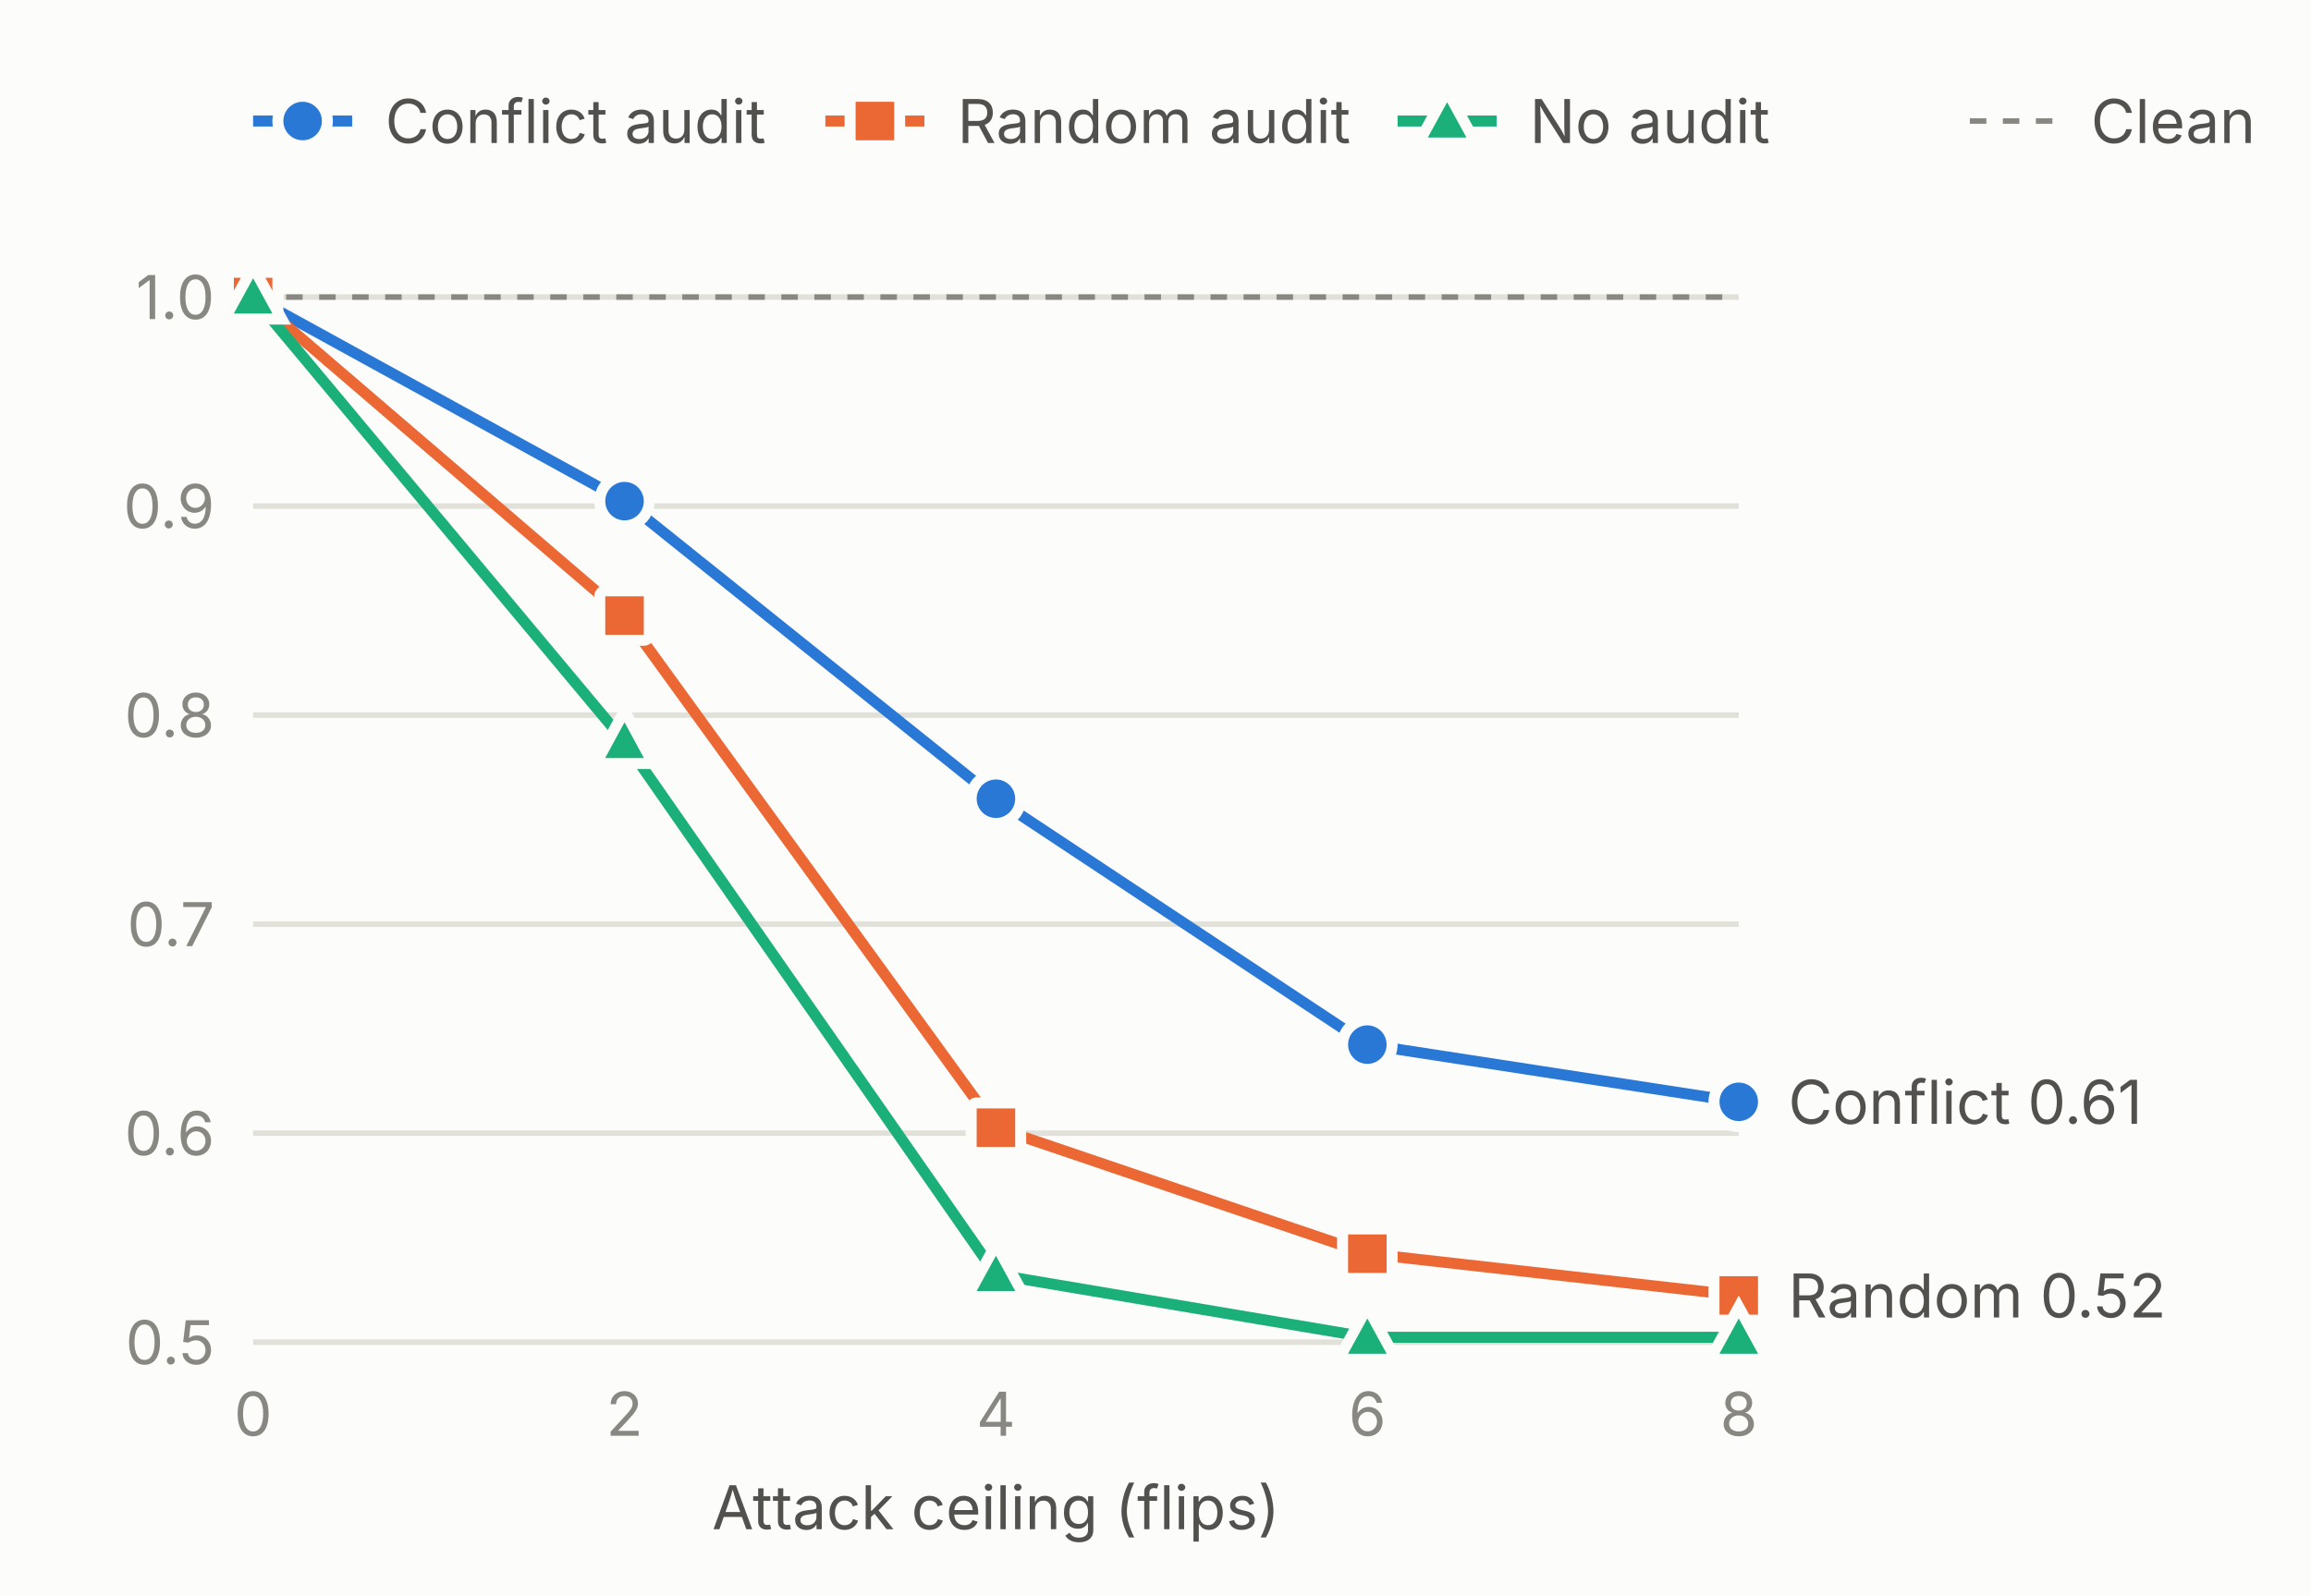
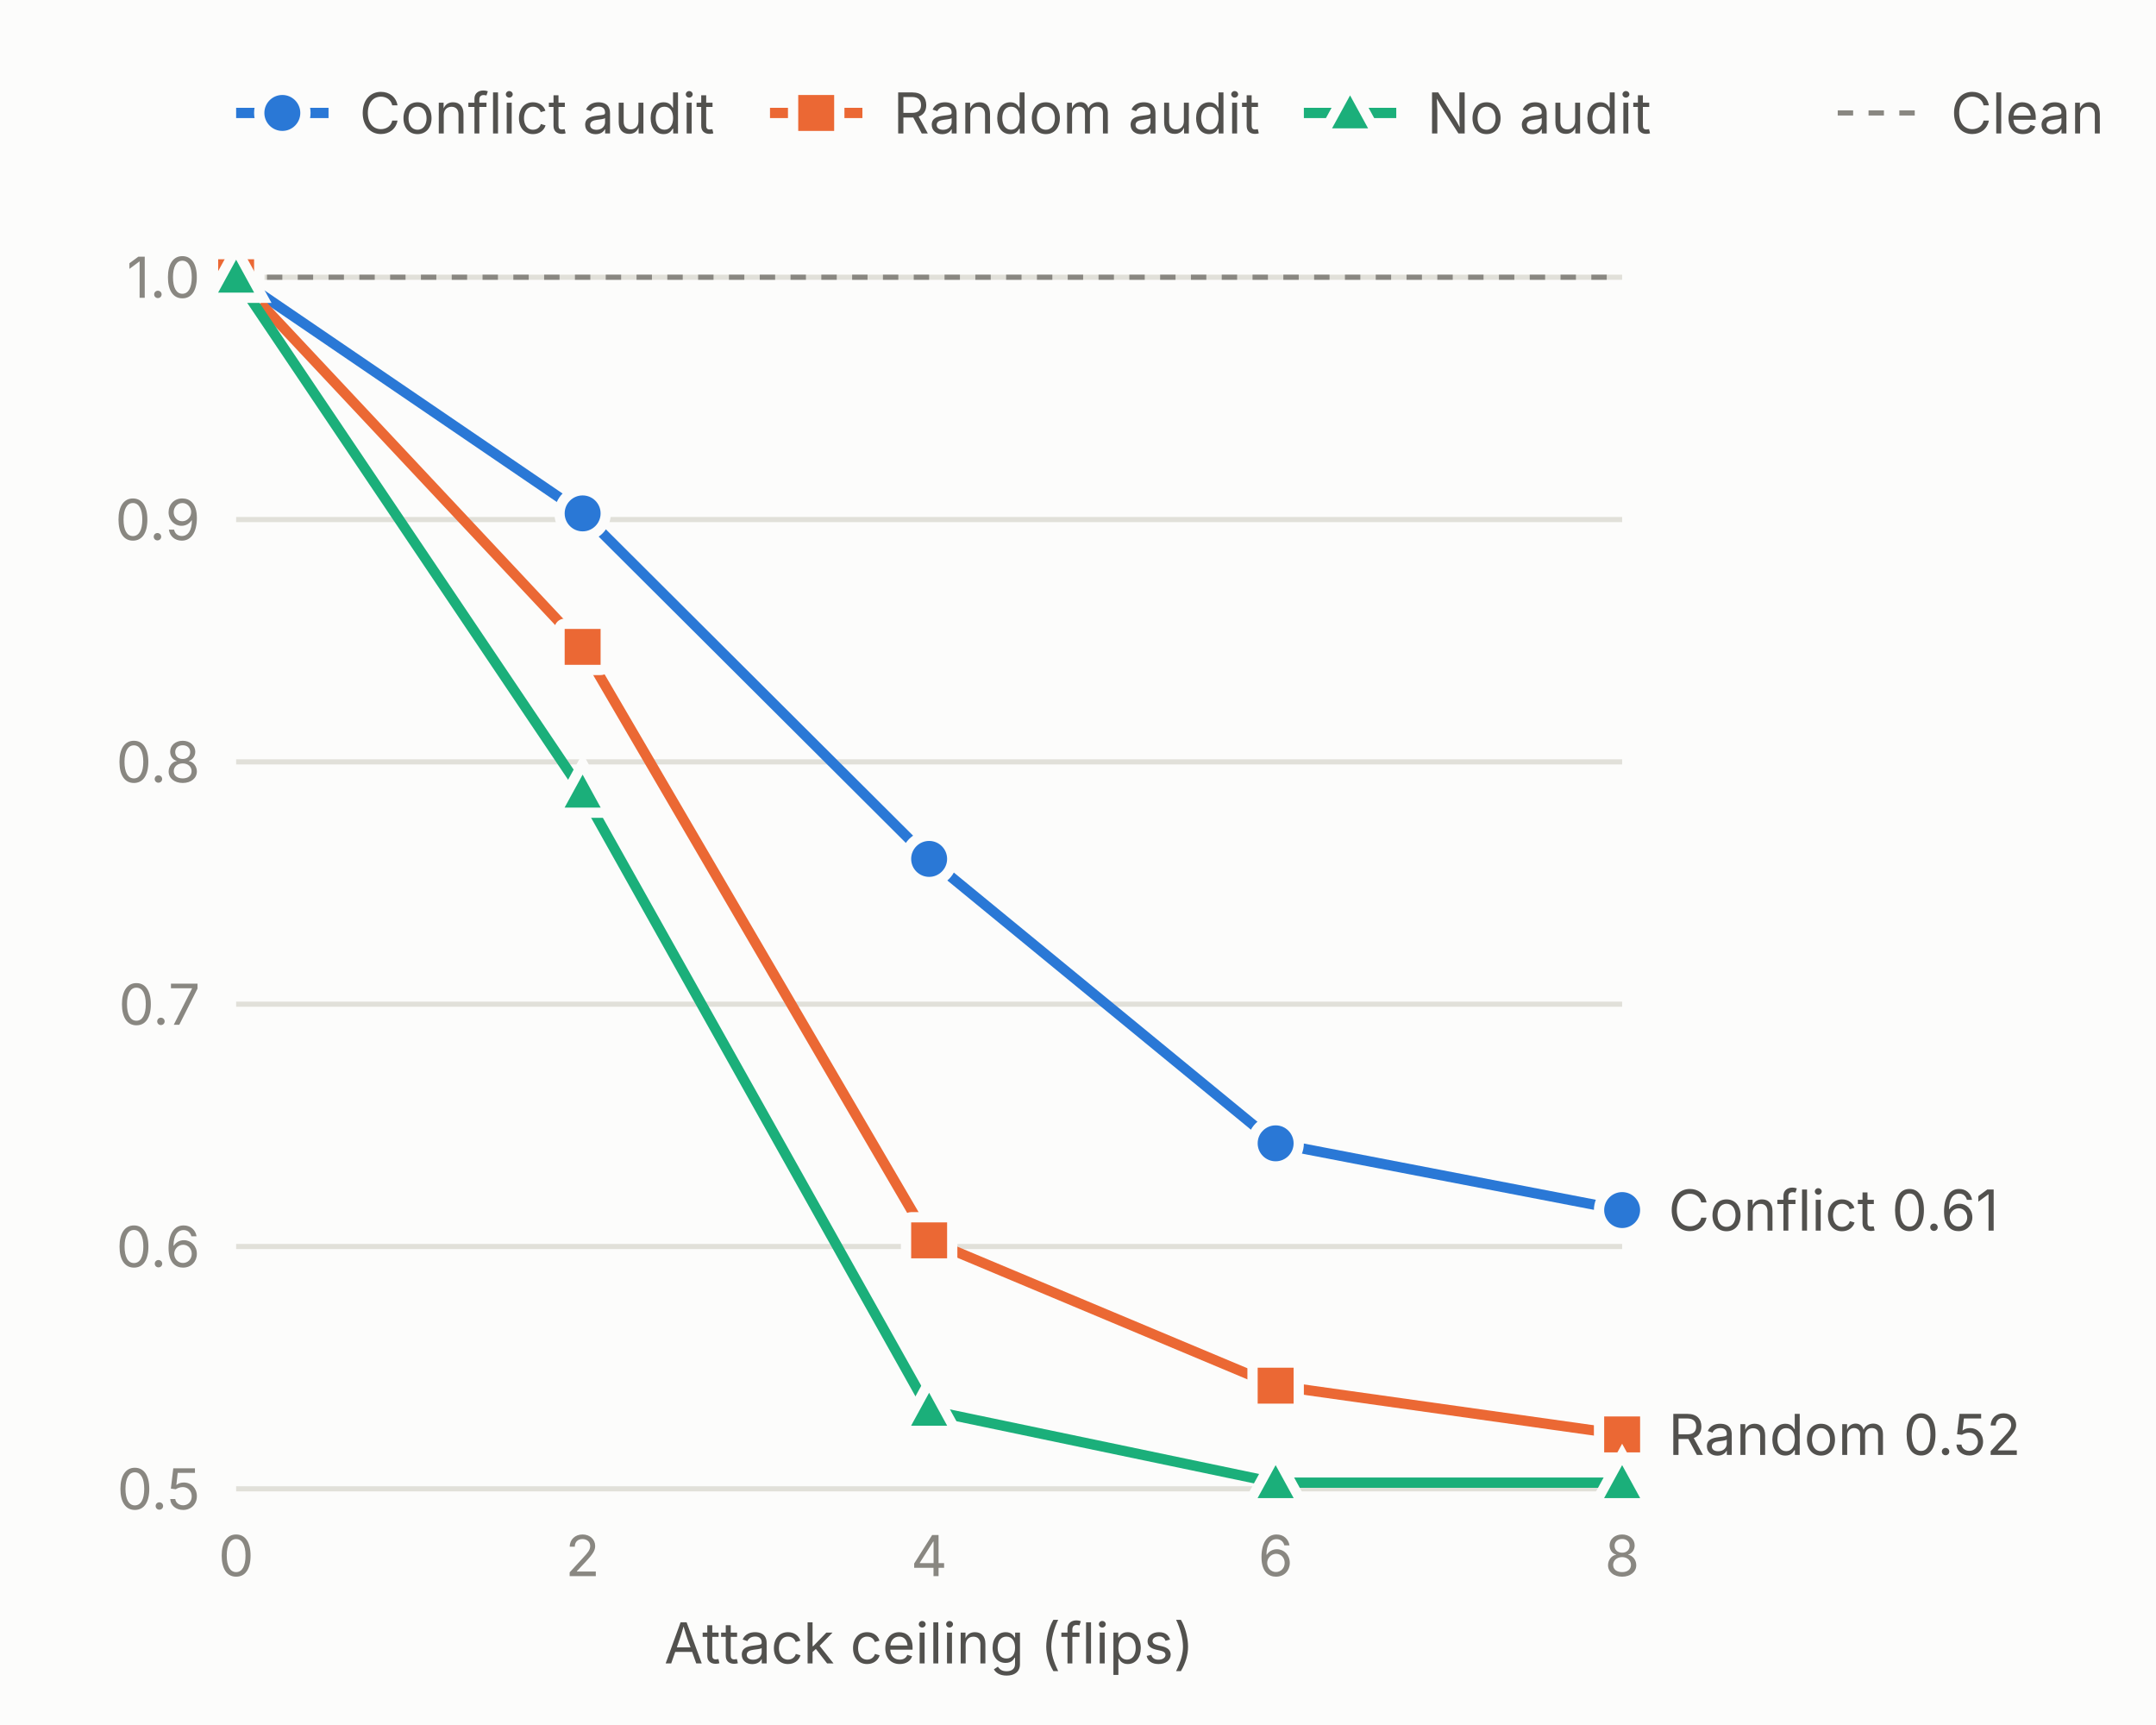
- <svg xmlns="http://www.w3.org/2000/svg" viewBox="0 0 420 290" width="420" height="290" role="img" aria-label="Final accuracy against attack ceiling, correlated decks, directed attack, four audits">
+ <svg xmlns="http://www.w3.org/2000/svg" viewBox="0 0 420 336" width="420" height="336" role="img" aria-label="Final accuracy against attack ceiling, correlated decks, directed attack, four audits">
  <style>
text { font-family: system-ui, -apple-system, 'Segoe UI', sans-serif; }
.bg { fill: #fcfcfb; } .ink { fill: #0b0b0b; } .ink2 { fill: #52514e; } .muted { fill: #898781; }
.grid { stroke: #e1e0d9; } .axis { stroke: #c3c2b7; } .ring { stroke: #fcfcfb; }
.chip { fill: #f0efec; } .flip { stroke: #d03b3b; }
.c-conflict { fill: #2a78d6; } .c-random { fill: #eb6834; } .c-none { fill: #1baf7a; }
.l-conflict { stroke: #2a78d6; fill: none; } .l-random { stroke: #eb6834; fill: none; }
.l-none { stroke: #1baf7a; fill: none; } .l-clean { stroke: #898781; fill: none; }
@media (prefers-color-scheme: dark) {
  .bg { fill: #1a1a19; } .ink { fill: #f0efec; } .ink2 { fill: #c3c2b7; }
  .grid { stroke: #2c2c2a; } .axis { stroke: #383835; } .ring { stroke: #1a1a19; } .chip { fill: #383835; }
  .c-conflict { fill: #3987e5; } .c-random { fill: #d95926; } .c-none { fill: #199e70; }
  .l-conflict { stroke: #3987e5; } .l-random { stroke: #d95926; } .l-none { stroke: #199e70; }
}
</style>
-   <rect class="bg" width="420" height="290" />
-   <path class="grid" d="M46 244.0H316" stroke-width="1" />
-   <text class="muted" x="39" y="248" font-size="11" font-weight="400" text-anchor="end">0.5</text>
-   <path class="grid" d="M46 206.0H316" stroke-width="1" />
-   <text class="muted" x="39" y="210" font-size="11" font-weight="400" text-anchor="end">0.6</text>
-   <path class="grid" d="M46 168.0H316" stroke-width="1" />
-   <text class="muted" x="39" y="172" font-size="11" font-weight="400" text-anchor="end">0.7</text>
-   <path class="grid" d="M46 130.0H316" stroke-width="1" />
-   <text class="muted" x="39" y="134" font-size="11" font-weight="400" text-anchor="end">0.8</text>
-   <path class="grid" d="M46 92.0H316" stroke-width="1" />
-   <text class="muted" x="39" y="96" font-size="11" font-weight="400" text-anchor="end">0.9</text>
+   <rect class="bg" width="420" height="336" />
+   <path class="grid" d="M46 290.0H316" stroke-width="1" />
+   <text class="muted" x="39" y="294" font-size="11" font-weight="400" text-anchor="end">0.5</text>
+   <path class="grid" d="M46 242.8H316" stroke-width="1" />
+   <text class="muted" x="39" y="246.8" font-size="11" font-weight="400" text-anchor="end">0.6</text>
+   <path class="grid" d="M46 195.6H316" stroke-width="1" />
+   <text class="muted" x="39" y="199.6" font-size="11" font-weight="400" text-anchor="end">0.7</text>
+   <path class="grid" d="M46 148.4H316" stroke-width="1" />
+   <text class="muted" x="39" y="152.4" font-size="11" font-weight="400" text-anchor="end">0.8</text>
+   <path class="grid" d="M46 101.2H316" stroke-width="1" />
+   <text class="muted" x="39" y="105.2" font-size="11" font-weight="400" text-anchor="end">0.9</text>
  <path class="grid" d="M46 54.0H316" stroke-width="1" />
  <text class="muted" x="39" y="58" font-size="11" font-weight="400" text-anchor="end">1.0</text>
-   <text class="muted" x="46" y="261" font-size="11" font-weight="400" text-anchor="middle">0</text>
-   <text class="muted" x="113.5" y="261" font-size="11" font-weight="400" text-anchor="middle">2</text>
-   <text class="muted" x="181" y="261" font-size="11" font-weight="400" text-anchor="middle">4</text>
-   <text class="muted" x="248.5" y="261" font-size="11" font-weight="400" text-anchor="middle">6</text>
-   <text class="muted" x="316" y="261" font-size="11" font-weight="400" text-anchor="middle">8</text>
-   <text class="ink2" x="181" y="278" font-size="11" font-weight="400" text-anchor="middle">Attack ceiling (flips)</text>
+   <text class="muted" x="46" y="307" font-size="11" font-weight="400" text-anchor="middle">0</text>
+   <text class="muted" x="113.5" y="307" font-size="11" font-weight="400" text-anchor="middle">2</text>
+   <text class="muted" x="181" y="307" font-size="11" font-weight="400" text-anchor="middle">4</text>
+   <text class="muted" x="248.5" y="307" font-size="11" font-weight="400" text-anchor="middle">6</text>
+   <text class="muted" x="316" y="307" font-size="11" font-weight="400" text-anchor="middle">8</text>
+   <text class="ink2" x="181" y="324" font-size="11" font-weight="400" text-anchor="middle">Attack ceiling (flips)</text>
  <path class="l-clean" d="M46 54.0H316" stroke-width="1" stroke-dasharray="3 3" />
-   <polyline class="l-conflict" points="46.0,54.0 113.5,91.1 181.0,145.2 248.5,189.9 316.0,200.3" stroke-width="2" stroke-linejoin="round" />
+   <polyline class="l-conflict" points="46.0,54.0 113.5,100.0 181.0,167.3 248.5,222.7 316.0,235.7" stroke-width="2" stroke-linejoin="round" />
  <g>
    <circle cx="46" cy="54" r="4.5" class="c-conflict ring" stroke-width="2" />
  </g>
  <g>
-     <circle cx="113.5" cy="91.1" r="4.5" class="c-conflict ring" stroke-width="2" />
+     <circle cx="113.5" cy="100" r="4.5" class="c-conflict ring" stroke-width="2" />
  </g>
  <g>
-     <circle cx="181" cy="145.2" r="4.5" class="c-conflict ring" stroke-width="2" />
+     <circle cx="181" cy="167.3" r="4.5" class="c-conflict ring" stroke-width="2" />
  </g>
  <g>
-     <circle cx="248.5" cy="189.9" r="4.5" class="c-conflict ring" stroke-width="2" />
+     <circle cx="248.5" cy="222.7" r="4.5" class="c-conflict ring" stroke-width="2" />
  </g>
  <g>
-     <circle cx="316" cy="200.3" r="4.5" class="c-conflict ring" stroke-width="2" />
+     <circle cx="316" cy="235.7" r="4.5" class="c-conflict ring" stroke-width="2" />
  </g>
-   <text class="ink2" x="325" y="204.3" font-size="11" font-weight="400" text-anchor="start">Conflict 0.61</text>
-   <polyline class="l-random" points="46.0,54.0 113.5,111.9 181.0,205.0 248.5,227.9 316.0,235.5" stroke-width="2" stroke-linejoin="round" />
+   <text class="ink2" x="325" y="239.7" font-size="11" font-weight="400" text-anchor="start">Conflict 0.61</text>
+   <polyline class="l-random" points="46.0,54.0 113.5,126.0 181.0,241.6 248.5,269.9 316.0,279.4" stroke-width="2" stroke-linejoin="round" />
  <g>
    <rect x="41.5" y="49.5" width="9" height="9" rx="1" class="c-random ring" stroke-width="2" />
  </g>
  <g>
-     <rect x="109" y="107.4" width="9" height="9" rx="1" class="c-random ring" stroke-width="2" />
+     <rect x="109" y="121.5" width="9" height="9" rx="1" class="c-random ring" stroke-width="2" />
  </g>
  <g>
-     <rect x="176.5" y="200.5" width="9" height="9" rx="1" class="c-random ring" stroke-width="2" />
+     <rect x="176.5" y="237.1" width="9" height="9" rx="1" class="c-random ring" stroke-width="2" />
  </g>
  <g>
-     <rect x="244" y="223.4" width="9" height="9" rx="1" class="c-random ring" stroke-width="2" />
+     <rect x="244" y="265.4" width="9" height="9" rx="1" class="c-random ring" stroke-width="2" />
  </g>
  <g>
-     <rect x="311.5" y="231" width="9" height="9" rx="1" class="c-random ring" stroke-width="2" />
+     <rect x="311.5" y="274.9" width="9" height="9" rx="1" class="c-random ring" stroke-width="2" />
  </g>
-   <text class="ink2" x="325" y="239.5" font-size="11" font-weight="400" text-anchor="start">Random 0.52</text>
-   <polyline class="l-none" points="46.0,54.0 113.5,134.8 181.0,231.7 248.5,243.1 316.0,243.1" stroke-width="2" stroke-linejoin="round" />
+   <text class="ink2" x="325" y="283.4" font-size="11" font-weight="400" text-anchor="start">Random 0.52</text>
+   <polyline class="l-none" points="46.0,54.0 113.5,154.3 181.0,274.7 248.5,288.8 316.0,288.8" stroke-width="2" stroke-linejoin="round" />
  <g>
    <path d="M46 48.5L51.2 58H40.8Z" class="c-none ring" stroke-width="2" />
  </g>
  <g>
-     <path d="M113.5 129.2L118.7 138.8H108.3Z" class="c-none ring" stroke-width="2" />
+     <path d="M113.5 148.8L118.7 158.3H108.3Z" class="c-none ring" stroke-width="2" />
  </g>
  <g>
-     <path d="M181 226.2L186.2 235.7H175.8Z" class="c-none ring" stroke-width="2" />
+     <path d="M181 269.2L186.2 278.7H175.8Z" class="c-none ring" stroke-width="2" />
  </g>
  <g>
-     <path d="M248.5 237.6L253.7 247.1H243.3Z" class="c-none ring" stroke-width="2" />
+     <path d="M248.5 283.3L253.7 292.8H243.3Z" class="c-none ring" stroke-width="2" />
  </g>
  <g>
-     <path d="M316 237.6L321.2 247.1H310.8Z" class="c-none ring" stroke-width="2" />
+     <path d="M316 283.3L321.2 292.8H310.8Z" class="c-none ring" stroke-width="2" />
  </g>
  <path class="l-conflict" d="M46 22h18" stroke-width="2" />
  <g>
    <circle cx="55" cy="22" r="4.5" class="c-conflict ring" stroke-width="2" />
  </g>
  <text class="ink2" x="70" y="26" font-size="11" font-weight="400" text-anchor="start">Conflict audit</text>
  <path class="l-random" d="M150 22h18" stroke-width="2" />
  <g>
    <rect x="154.5" y="17.5" width="9" height="9" rx="1" class="c-random ring" stroke-width="2" />
  </g>
  <text class="ink2" x="174" y="26" font-size="11" font-weight="400" text-anchor="start">Random audit</text>
  <path class="l-none" d="M254 22h18" stroke-width="2" />
  <g>
    <path d="M263 16.5L268.2 26H257.8Z" class="c-none ring" stroke-width="2" />
  </g>
  <text class="ink2" x="278" y="26" font-size="11" font-weight="400" text-anchor="start">No audit</text>
  <path class="l-clean" d="M358 22h18" stroke-width="1" stroke-dasharray="3 3" />
  <text class="ink2" x="380" y="26" font-size="11" font-weight="400" text-anchor="start">Clean</text>
</svg>
